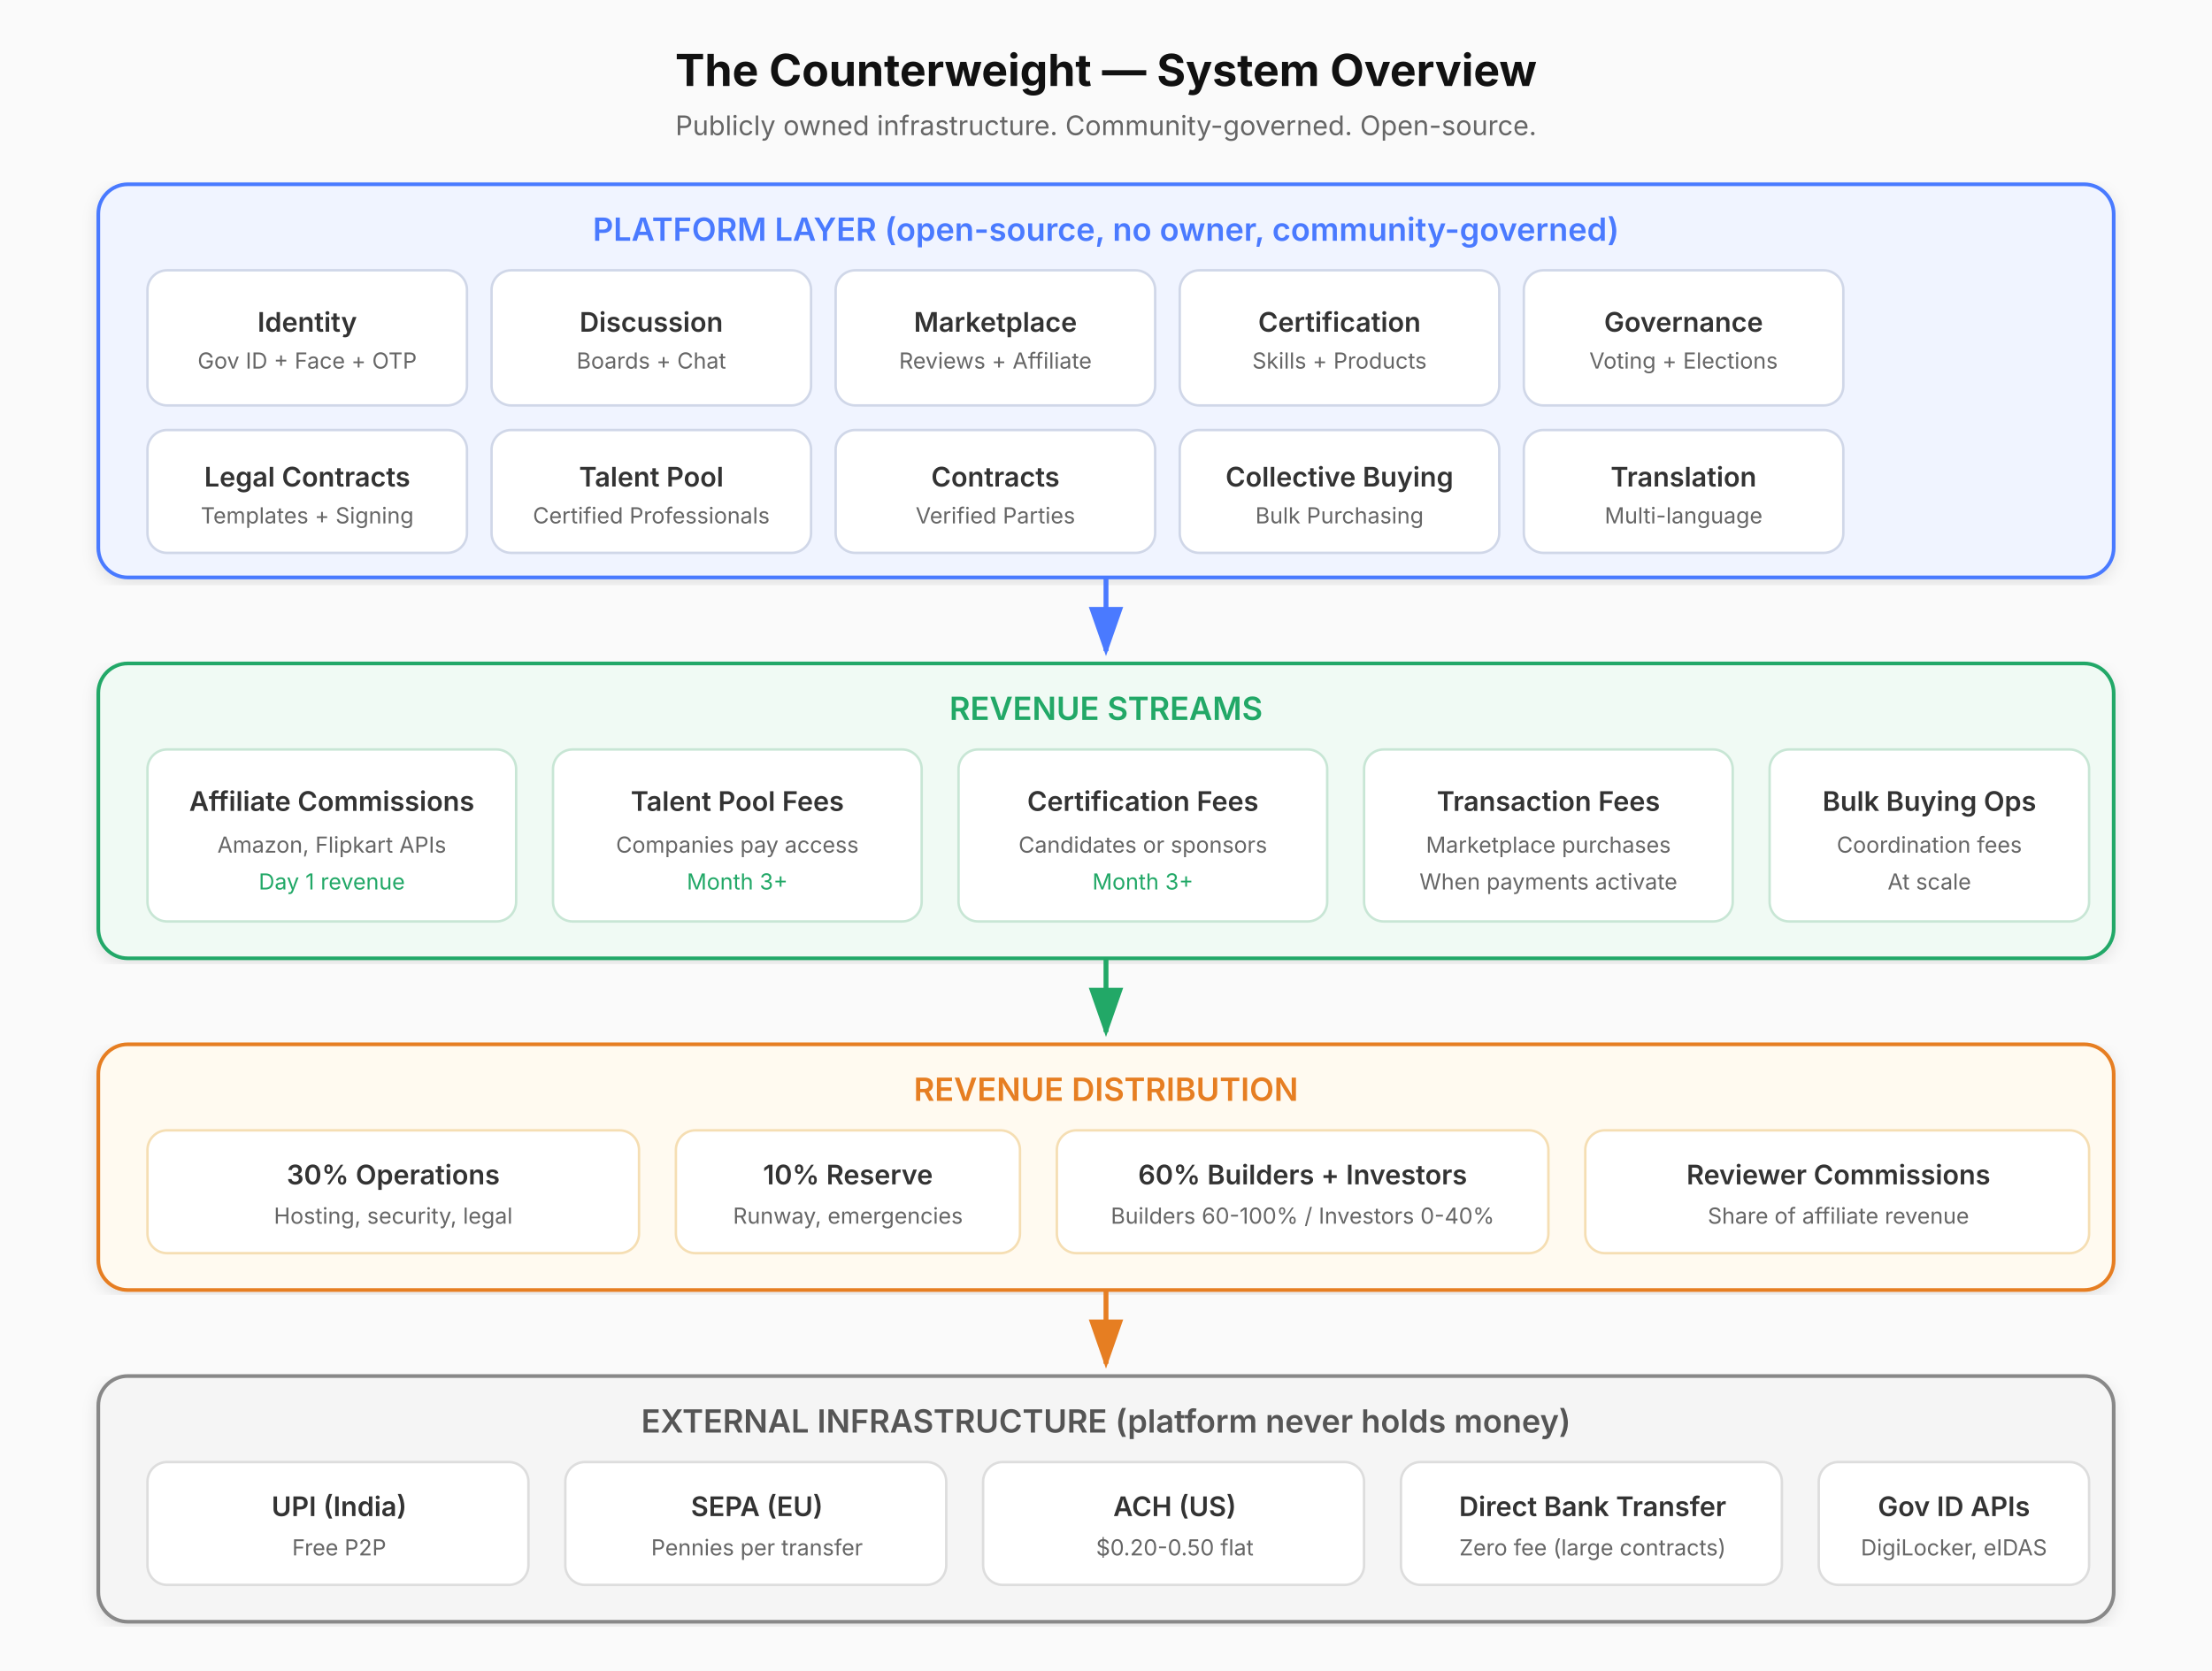
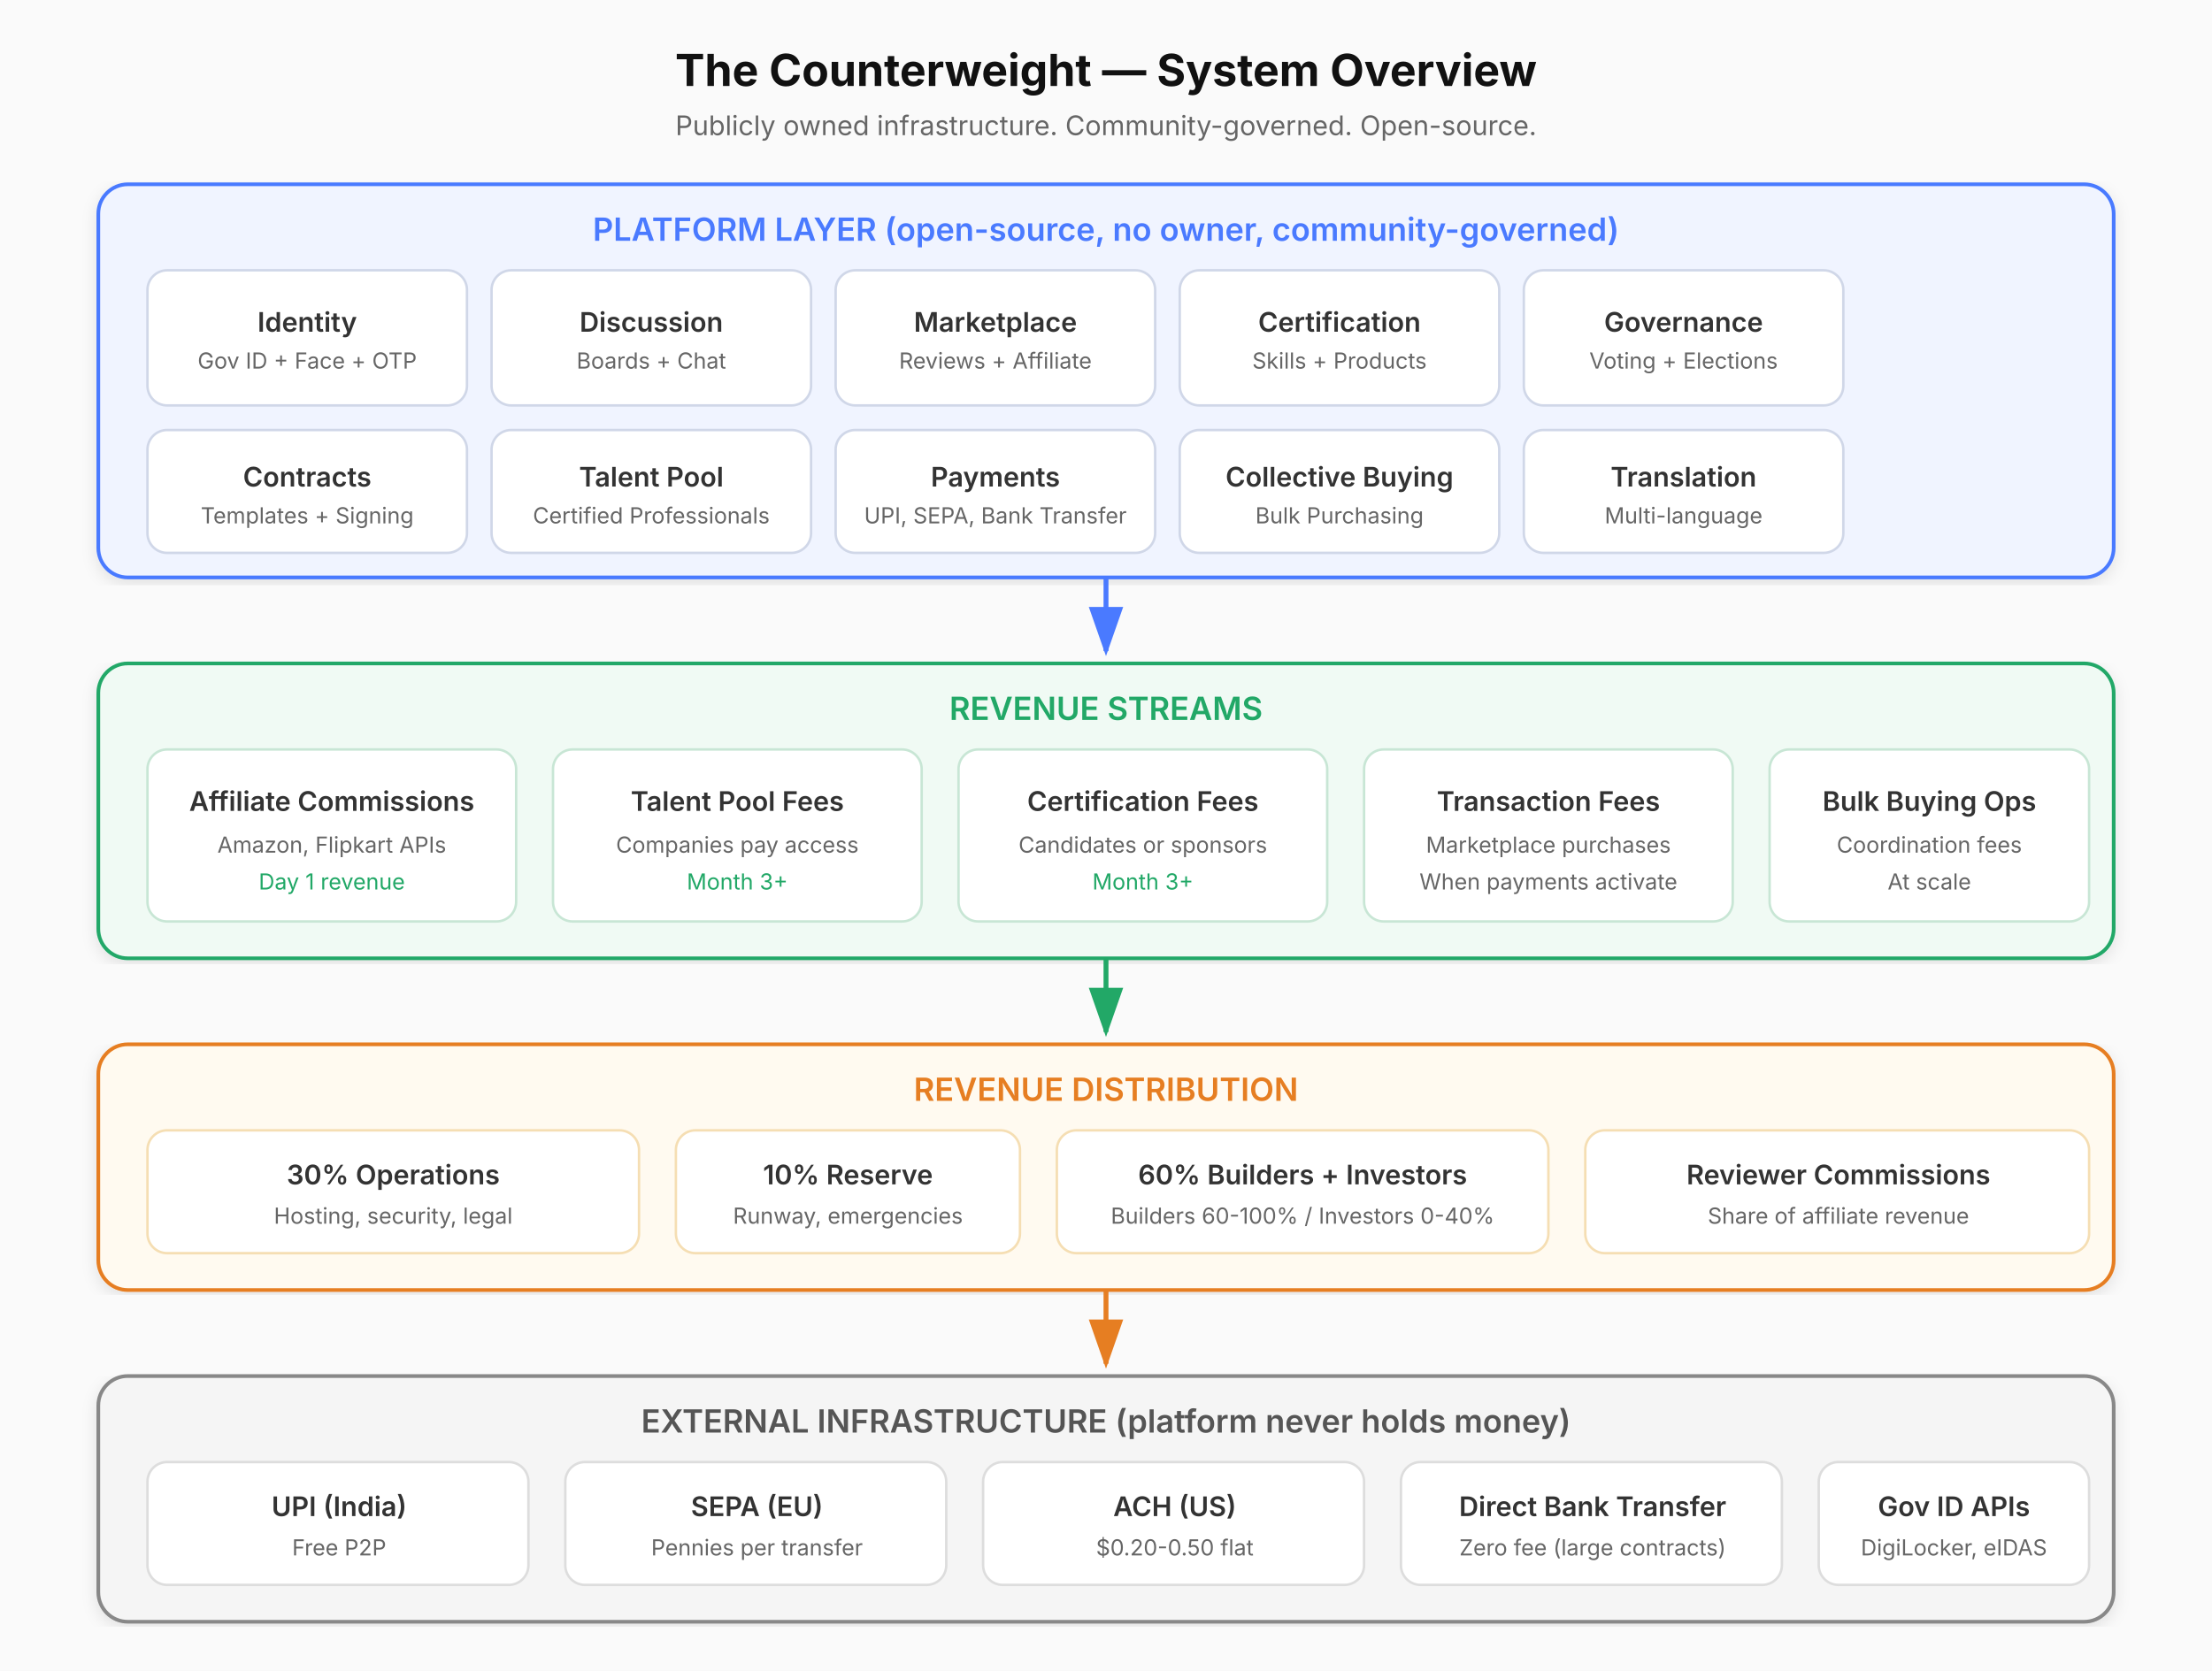
<svg xmlns="http://www.w3.org/2000/svg" viewBox="0 0 900 680" font-family="Inter, -apple-system, sans-serif">
  <defs>
    <filter id="shadow" x="-2%" y="-2%" width="104%" height="104%">
      <feDropShadow dx="0" dy="2" stdDeviation="3" flood-opacity="0.1" />
    </filter>
  </defs>
  <rect width="900" height="680" fill="#fafafa" />
  <text x="450" y="35" text-anchor="middle" font-size="18" font-weight="700" fill="#111">The Counterweight — System Overview</text>
  <text x="450" y="55" text-anchor="middle" font-size="11" fill="#666">Publicly owned infrastructure. Community-governed. Open-source.</text>
  <rect x="40" y="75" width="820" height="160" rx="12" fill="#f0f4ff" stroke="#4a7aff" stroke-width="1.5" filter="url(#shadow)" />
  <text x="450" y="98" text-anchor="middle" font-size="13" font-weight="600" fill="#4a7aff">PLATFORM LAYER (open-source, no owner, community-governed)</text>
  <rect x="60" y="110" width="130" height="55" rx="8" fill="#fff" stroke="#d0d7e8" stroke-width="1" />
  <text x="125" y="135" text-anchor="middle" font-size="11" font-weight="600" fill="#333">Identity</text>
  <text x="125" y="150" text-anchor="middle" font-size="9" fill="#666">Gov ID + Face + OTP</text>
  <rect x="200" y="110" width="130" height="55" rx="8" fill="#fff" stroke="#d0d7e8" stroke-width="1" />
  <text x="265" y="135" text-anchor="middle" font-size="11" font-weight="600" fill="#333">Discussion</text>
  <text x="265" y="150" text-anchor="middle" font-size="9" fill="#666">Boards + Chat</text>
  <rect x="340" y="110" width="130" height="55" rx="8" fill="#fff" stroke="#d0d7e8" stroke-width="1" />
  <text x="405" y="135" text-anchor="middle" font-size="11" font-weight="600" fill="#333">Marketplace</text>
  <text x="405" y="150" text-anchor="middle" font-size="9" fill="#666">Reviews + Affiliate</text>
  <rect x="480" y="110" width="130" height="55" rx="8" fill="#fff" stroke="#d0d7e8" stroke-width="1" />
  <text x="545" y="135" text-anchor="middle" font-size="11" font-weight="600" fill="#333">Certification</text>
  <text x="545" y="150" text-anchor="middle" font-size="9" fill="#666">Skills + Products</text>
  <rect x="620" y="110" width="130" height="55" rx="8" fill="#fff" stroke="#d0d7e8" stroke-width="1" />
  <text x="685" y="135" text-anchor="middle" font-size="11" font-weight="600" fill="#333">Governance</text>
  <text x="685" y="150" text-anchor="middle" font-size="9" fill="#666">Voting + Elections</text>
  <rect x="60" y="175" width="130" height="50" rx="8" fill="#fff" stroke="#d0d7e8" stroke-width="1" />
-   <text x="125" y="198" text-anchor="middle" font-size="11" font-weight="600" fill="#333">Legal Contracts</text>
+   <text x="125" y="198" text-anchor="middle" font-size="11" font-weight="600" fill="#333">Contracts</text>
  <text x="125" y="213" text-anchor="middle" font-size="9" fill="#666">Templates + Signing</text>
  <rect x="200" y="175" width="130" height="50" rx="8" fill="#fff" stroke="#d0d7e8" stroke-width="1" />
  <text x="265" y="198" text-anchor="middle" font-size="11" font-weight="600" fill="#333">Talent Pool</text>
  <text x="265" y="213" text-anchor="middle" font-size="9" fill="#666">Certified Professionals</text>
  <rect x="340" y="175" width="130" height="50" rx="8" fill="#fff" stroke="#d0d7e8" stroke-width="1" />
-   <text x="405" y="198" text-anchor="middle" font-size="11" font-weight="600" fill="#333">Contracts</text>
-   <text x="405" y="213" text-anchor="middle" font-size="9" fill="#666">Verified Parties</text>
+   <text x="405" y="198" text-anchor="middle" font-size="11" font-weight="600" fill="#333">Payments</text>
+   <text x="405" y="213" text-anchor="middle" font-size="9" fill="#666">UPI, SEPA, Bank Transfer</text>
  <rect x="480" y="175" width="130" height="50" rx="8" fill="#fff" stroke="#d0d7e8" stroke-width="1" />
  <text x="545" y="198" text-anchor="middle" font-size="11" font-weight="600" fill="#333">Collective Buying</text>
  <text x="545" y="213" text-anchor="middle" font-size="9" fill="#666">Bulk Purchasing</text>
  <rect x="620" y="175" width="130" height="50" rx="8" fill="#fff" stroke="#d0d7e8" stroke-width="1" />
  <text x="685" y="198" text-anchor="middle" font-size="11" font-weight="600" fill="#333">Translation</text>
  <text x="685" y="213" text-anchor="middle" font-size="9" fill="#666">Multi-language</text>
  <line x1="450" y1="235" x2="450" y2="265" stroke="#4a7aff" stroke-width="2" marker-end="url(#arrowBlue)" />
  <defs>
    <marker id="arrowBlue" markerWidth="10" markerHeight="7" refX="9" refY="3.5" orient="auto">
      <polygon points="0 0, 10 3.5, 0 7" fill="#4a7aff" />
    </marker>
    <marker id="arrowGreen" markerWidth="10" markerHeight="7" refX="9" refY="3.5" orient="auto">
      <polygon points="0 0, 10 3.5, 0 7" fill="#22a867" />
    </marker>
    <marker id="arrowOrange" markerWidth="10" markerHeight="7" refX="9" refY="3.5" orient="auto">
      <polygon points="0 0, 10 3.5, 0 7" fill="#e67e22" />
    </marker>
  </defs>
  <rect x="40" y="270" width="820" height="120" rx="12" fill="#f0faf4" stroke="#22a867" stroke-width="1.5" filter="url(#shadow)" />
  <text x="450" y="293" text-anchor="middle" font-size="13" font-weight="600" fill="#22a867">REVENUE STREAMS</text>
  <rect x="60" y="305" width="150" height="70" rx="8" fill="#fff" stroke="#c8e6d5" stroke-width="1" />
  <text x="135" y="330" text-anchor="middle" font-size="11" font-weight="600" fill="#333">Affiliate Commissions</text>
  <text x="135" y="347" text-anchor="middle" font-size="9" fill="#666">Amazon, Flipkart APIs</text>
  <text x="135" y="362" text-anchor="middle" font-size="9" fill="#22a867">Day 1 revenue</text>
  <rect x="225" y="305" width="150" height="70" rx="8" fill="#fff" stroke="#c8e6d5" stroke-width="1" />
  <text x="300" y="330" text-anchor="middle" font-size="11" font-weight="600" fill="#333">Talent Pool Fees</text>
  <text x="300" y="347" text-anchor="middle" font-size="9" fill="#666">Companies pay access</text>
  <text x="300" y="362" text-anchor="middle" font-size="9" fill="#22a867">Month 3+</text>
  <rect x="390" y="305" width="150" height="70" rx="8" fill="#fff" stroke="#c8e6d5" stroke-width="1" />
  <text x="465" y="330" text-anchor="middle" font-size="11" font-weight="600" fill="#333">Certification Fees</text>
  <text x="465" y="347" text-anchor="middle" font-size="9" fill="#666">Candidates or sponsors</text>
  <text x="465" y="362" text-anchor="middle" font-size="9" fill="#22a867">Month 3+</text>
  <rect x="555" y="305" width="150" height="70" rx="8" fill="#fff" stroke="#c8e6d5" stroke-width="1" />
  <text x="630" y="330" text-anchor="middle" font-size="11" font-weight="600" fill="#333">Transaction Fees</text>
  <text x="630" y="347" text-anchor="middle" font-size="9" fill="#666">Marketplace purchases</text>
  <text x="630" y="362" text-anchor="middle" font-size="9" fill="#666">When payments activate</text>
  <rect x="720" y="305" width="130" height="70" rx="8" fill="#fff" stroke="#c8e6d5" stroke-width="1" />
  <text x="785" y="330" text-anchor="middle" font-size="11" font-weight="600" fill="#333">Bulk Buying Ops</text>
  <text x="785" y="347" text-anchor="middle" font-size="9" fill="#666">Coordination fees</text>
  <text x="785" y="362" text-anchor="middle" font-size="9" fill="#666">At scale</text>
  <line x1="450" y1="390" x2="450" y2="420" stroke="#22a867" stroke-width="2" marker-end="url(#arrowGreen)" />
  <rect x="40" y="425" width="820" height="100" rx="12" fill="#fffaf0" stroke="#e67e22" stroke-width="1.5" filter="url(#shadow)" />
  <text x="450" y="448" text-anchor="middle" font-size="13" font-weight="600" fill="#e67e22">REVENUE DISTRIBUTION</text>
  <rect x="60" y="460" width="200" height="50" rx="8" fill="#fff" stroke="#f5deb3" stroke-width="1" />
  <text x="160" y="482" text-anchor="middle" font-size="11" font-weight="600" fill="#333">30% Operations</text>
  <text x="160" y="498" text-anchor="middle" font-size="9" fill="#666">Hosting, security, legal</text>
  <rect x="275" y="460" width="140" height="50" rx="8" fill="#fff" stroke="#f5deb3" stroke-width="1" />
  <text x="345" y="482" text-anchor="middle" font-size="11" font-weight="600" fill="#333">10% Reserve</text>
  <text x="345" y="498" text-anchor="middle" font-size="9" fill="#666">Runway, emergencies</text>
  <rect x="430" y="460" width="200" height="50" rx="8" fill="#fff" stroke="#f5deb3" stroke-width="1" />
  <text x="530" y="482" text-anchor="middle" font-size="11" font-weight="600" fill="#333">60% Builders + Investors</text>
  <text x="530" y="498" text-anchor="middle" font-size="9" fill="#666">Builders 60-100% / Investors 0-40%</text>
  <rect x="645" y="460" width="205" height="50" rx="8" fill="#fff" stroke="#f5deb3" stroke-width="1" />
  <text x="748" y="482" text-anchor="middle" font-size="11" font-weight="600" fill="#333">Reviewer Commissions</text>
  <text x="748" y="498" text-anchor="middle" font-size="9" fill="#666">Share of affiliate revenue</text>
  <line x1="450" y1="525" x2="450" y2="555" stroke="#e67e22" stroke-width="2" marker-end="url(#arrowOrange)" />
  <rect x="40" y="560" width="820" height="100" rx="12" fill="#f5f5f5" stroke="#888" stroke-width="1.5" filter="url(#shadow)" />
  <text x="450" y="583" text-anchor="middle" font-size="13" font-weight="600" fill="#555">EXTERNAL INFRASTRUCTURE (platform never holds money)</text>
  <rect x="60" y="595" width="155" height="50" rx="8" fill="#fff" stroke="#ddd" stroke-width="1" />
  <text x="138" y="617" text-anchor="middle" font-size="11" font-weight="600" fill="#333">UPI (India)</text>
  <text x="138" y="633" text-anchor="middle" font-size="9" fill="#666">Free P2P</text>
  <rect x="230" y="595" width="155" height="50" rx="8" fill="#fff" stroke="#ddd" stroke-width="1" />
  <text x="308" y="617" text-anchor="middle" font-size="11" font-weight="600" fill="#333">SEPA (EU)</text>
  <text x="308" y="633" text-anchor="middle" font-size="9" fill="#666">Pennies per transfer</text>
  <rect x="400" y="595" width="155" height="50" rx="8" fill="#fff" stroke="#ddd" stroke-width="1" />
  <text x="478" y="617" text-anchor="middle" font-size="11" font-weight="600" fill="#333">ACH (US)</text>
  <text x="478" y="633" text-anchor="middle" font-size="9" fill="#666">$0.20-0.50 flat</text>
  <rect x="570" y="595" width="155" height="50" rx="8" fill="#fff" stroke="#ddd" stroke-width="1" />
  <text x="648" y="617" text-anchor="middle" font-size="11" font-weight="600" fill="#333">Direct Bank Transfer</text>
  <text x="648" y="633" text-anchor="middle" font-size="9" fill="#666">Zero fee (large contracts)</text>
  <rect x="740" y="595" width="110" height="50" rx="8" fill="#fff" stroke="#ddd" stroke-width="1" />
  <text x="795" y="617" text-anchor="middle" font-size="11" font-weight="600" fill="#333">Gov ID APIs</text>
  <text x="795" y="633" text-anchor="middle" font-size="9" fill="#666">DigiLocker, eIDAS</text>
</svg>
